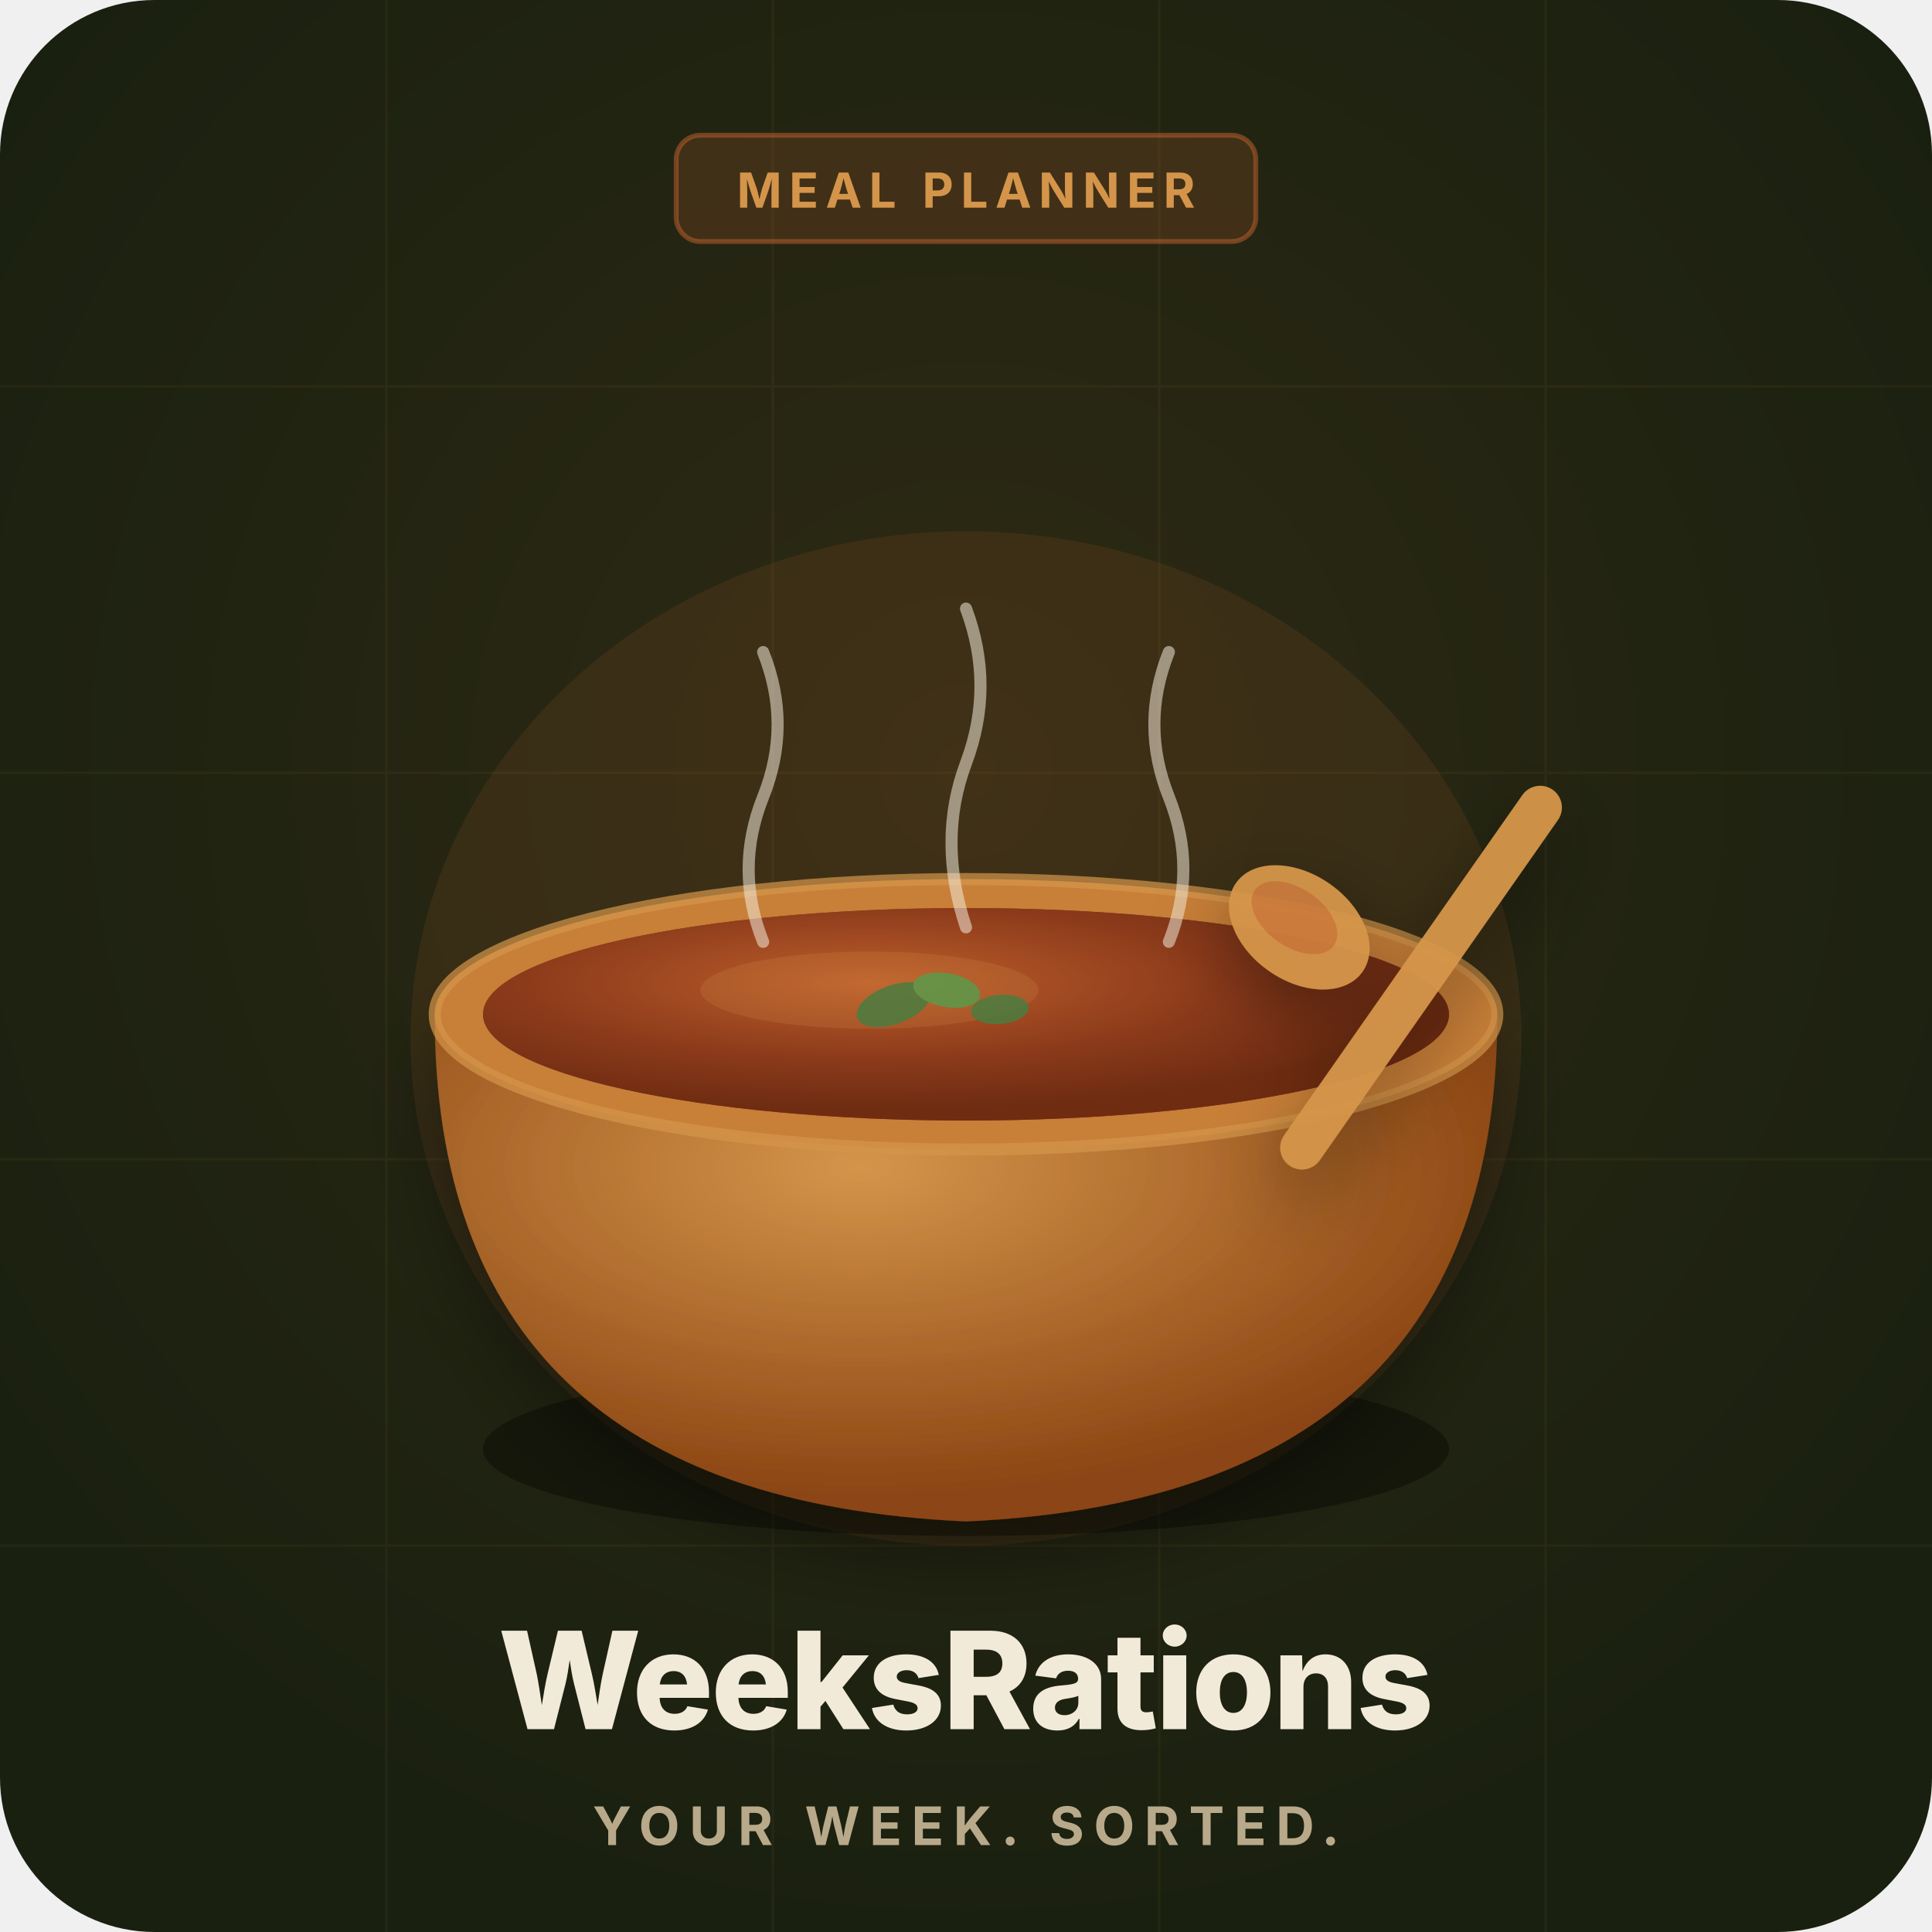
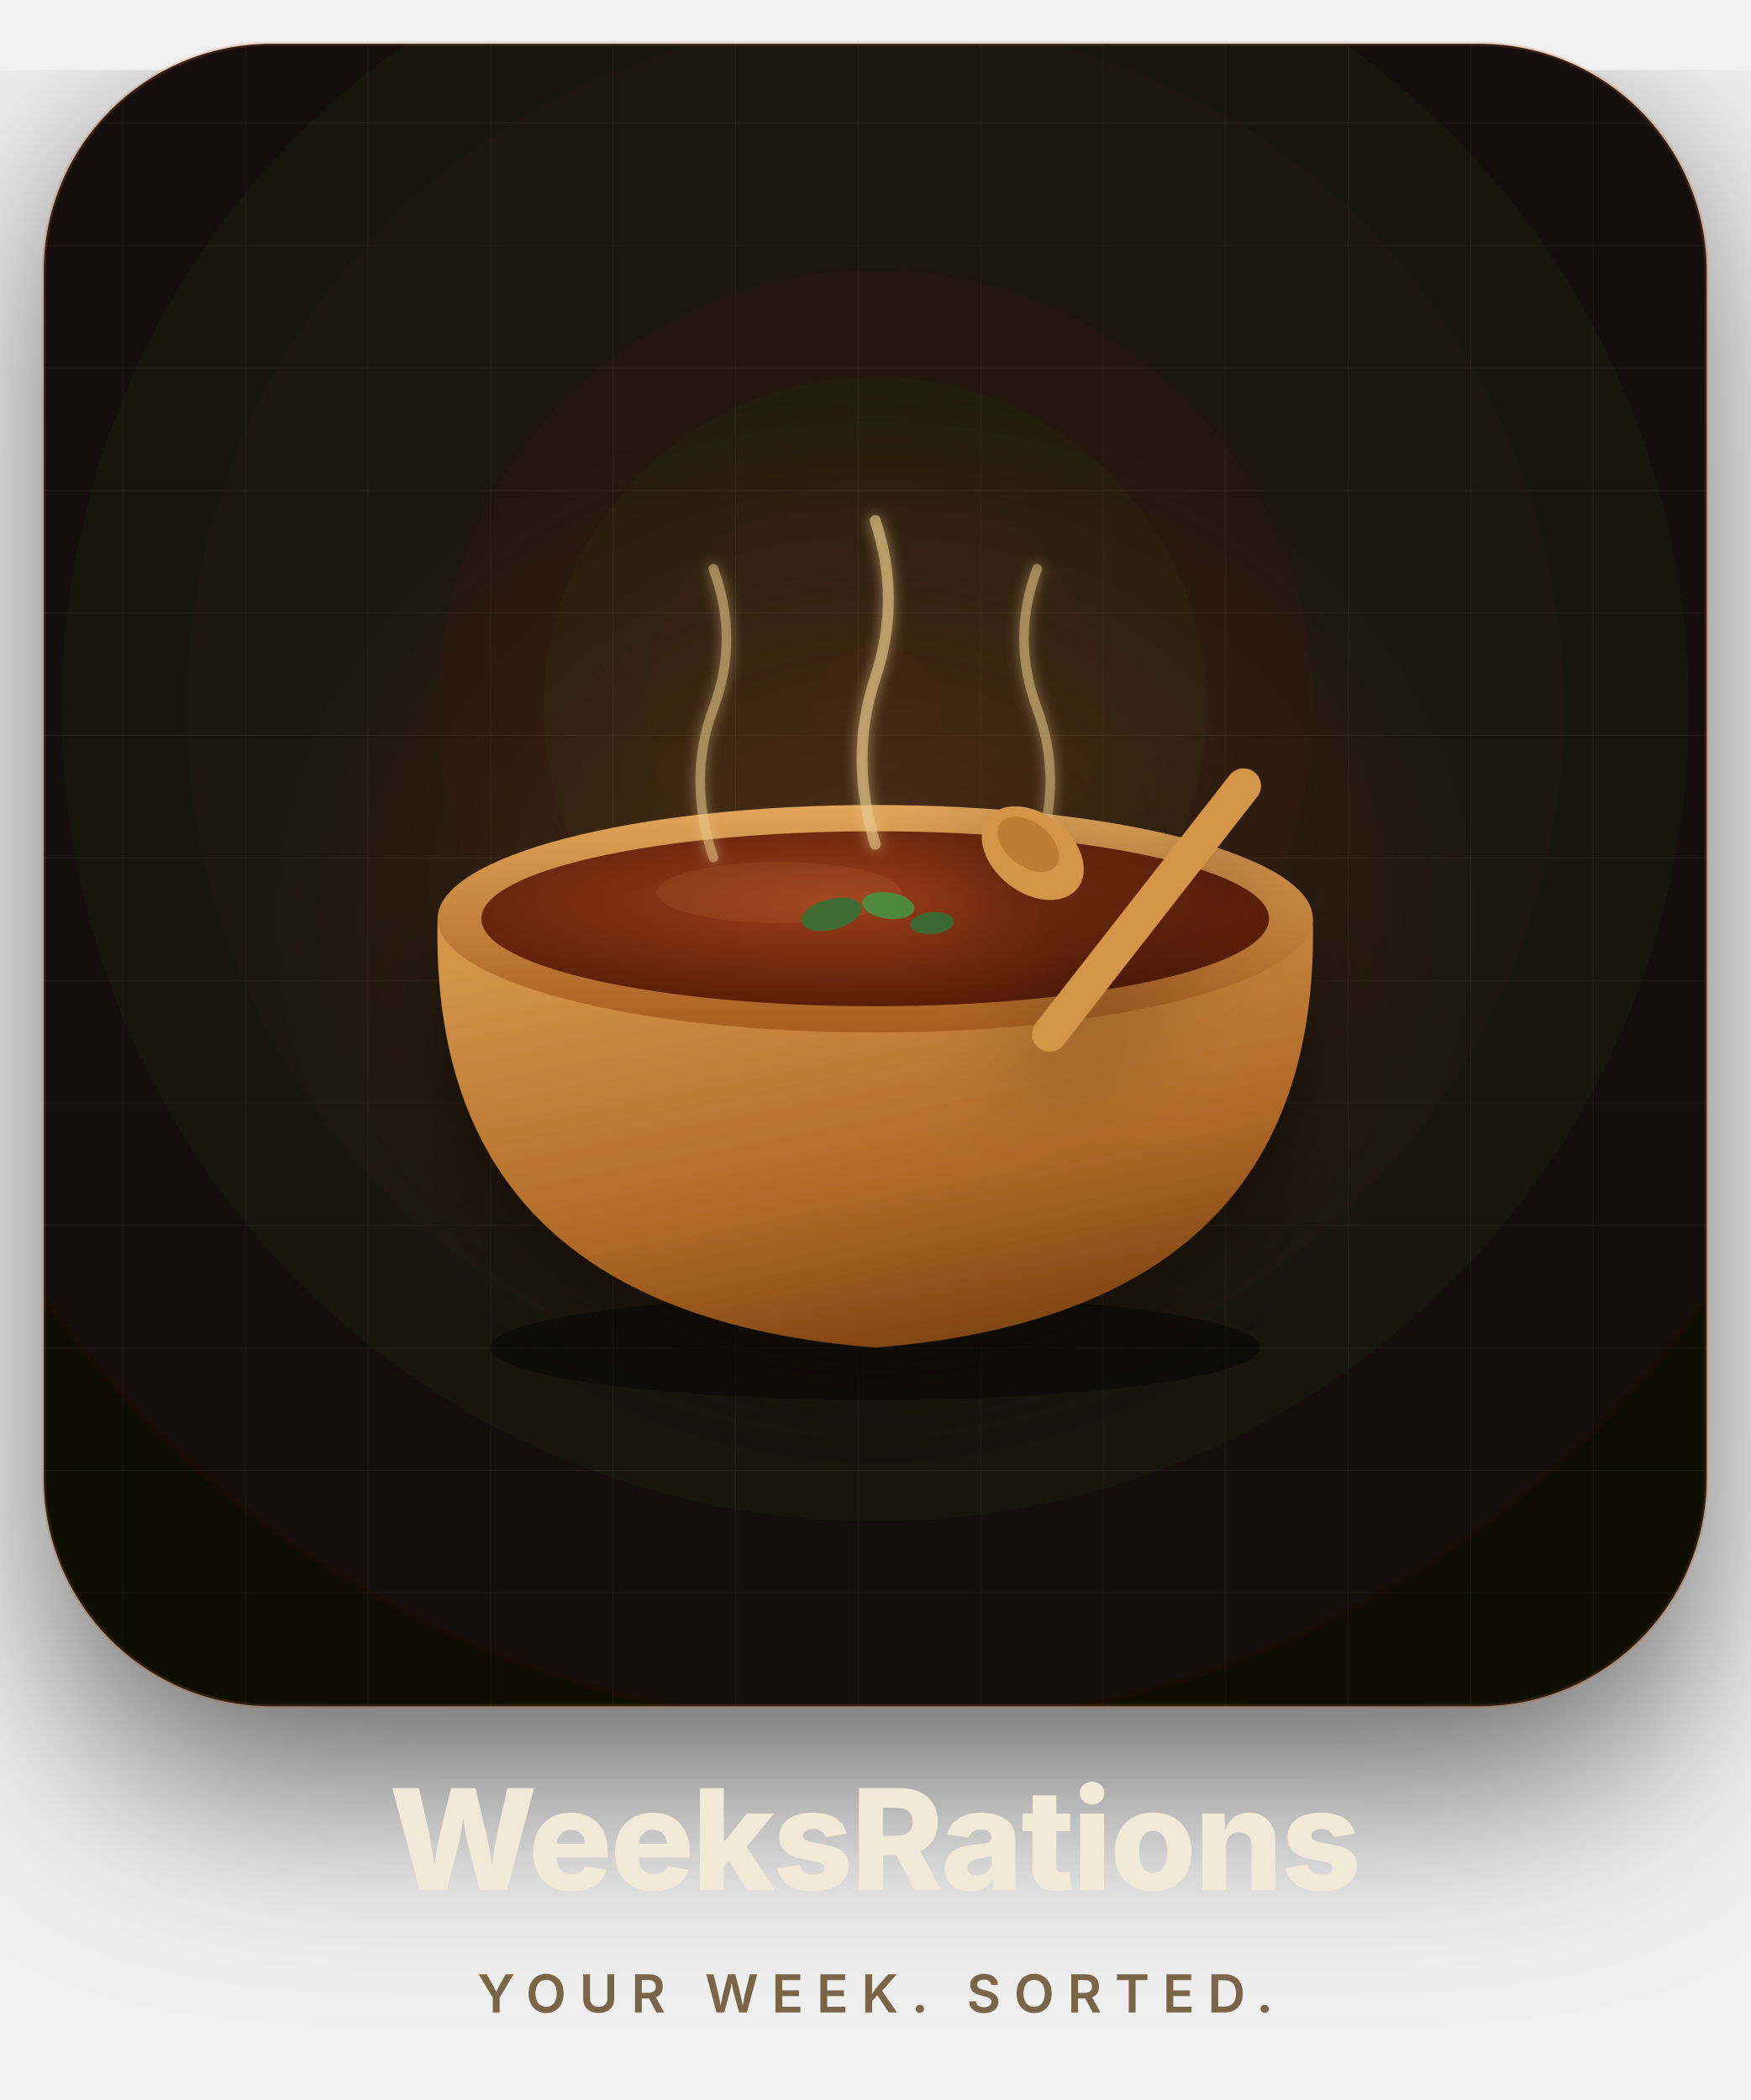
- <svg xmlns="http://www.w3.org/2000/svg" viewBox="0 0 400 400" width="400" height="400">
+ <svg xmlns="http://www.w3.org/2000/svg" viewBox="0 0 400 480" width="400" height="480">
  <defs>
-     <radialGradient id="bgGrad" cx="50%" cy="40%" r="60%">
-       <stop offset="0%" stop-color="#2e2a14" />
-       <stop offset="100%" stop-color="#1a2010" />
+     <radialGradient id="bgGrad" cx="50%" cy="40%" r="65%">
+       <stop offset="0%" stop-color="#2a1f0e" />
+       <stop offset="100%" stop-color="#100d06" />
    </radialGradient>
-     <radialGradient id="bowlGrad" cx="40%" cy="30%" r="65%">
+     <radialGradient id="glowGrad" cx="50%" cy="50%" r="50%">
+       <stop offset="0%" stop-color="#c4622d" stop-opacity="0.25" />
+       <stop offset="100%" stop-color="#c4622d" stop-opacity="0" />
+     </radialGradient>
+     <linearGradient id="bowlGrad" x1="30%" y1="0%" x2="70%" y2="100%">
      <stop offset="0%" stop-color="#d4954a" />
-       <stop offset="100%" stop-color="#8b4513" />
+       <stop offset="60%" stop-color="#b06a28" />
+       <stop offset="100%" stop-color="#7a3f10" />
+     </linearGradient>
+     <linearGradient id="rimGrad" x1="0%" y1="0%" x2="0%" y2="100%">
+       <stop offset="0%" stop-color="#e0a55a" />
+       <stop offset="100%" stop-color="#a85f20" />
+     </linearGradient>
+     <radialGradient id="soupGrad" cx="45%" cy="40%" r="60%">
+       <stop offset="0%" stop-color="#9b3d1a" />
+       <stop offset="100%" stop-color="#5a1e08" />
    </radialGradient>
-     <radialGradient id="soupGrad" cx="40%" cy="35%" r="60%">
-       <stop offset="0%" stop-color="#c4622d" />
-       <stop offset="60%" stop-color="#8b3a1a" />
-       <stop offset="100%" stop-color="#6b2a10" />
-     </radialGradient>
-     <filter id="glow">
-       <feGaussianBlur stdDeviation="3" result="blur" />
+     <filter id="bowlGlow" x="-20%" y="-20%" width="140%" height="140%">
+       <feGaussianBlur stdDeviation="6" result="blur" />
      <feMerge>
        <feMergeNode in="blur" />
        <feMergeNode in="SourceGraphic" />
      </feMerge>
    </filter>
-     <filter id="softShadow" x="-20%" y="-20%" width="140%" height="140%">
-       <feDropShadow dx="0" dy="6" stdDeviation="8" flood-color="#000" flood-opacity="0.4" />
+     <filter id="shadow" x="-15%" y="-10%" width="130%" height="140%">
+       <feDropShadow dx="0" dy="8" stdDeviation="12" flood-color="#000" flood-opacity="0.5" />
    </filter>
+     <filter id="steamGlow">
+       <feGaussianBlur stdDeviation="1.5" result="blur" />
+       <feMerge>
+         <feMergeNode in="blur" />
+         <feMergeNode in="SourceGraphic" />
+       </feMerge>
+     </filter>
+     <filter id="cardShadow" x="-10%" y="-10%" width="120%" height="130%">
+       <feDropShadow dx="0" dy="16" stdDeviation="24" flood-color="#000" flood-opacity="0.6" />
+     </filter>
+     <pattern id="grid" width="28" height="28" patternUnits="userSpaceOnUse">
+       <path d="M 28 0 L 0 0 0 28" fill="none" stroke="#ffffff" stroke-width="0.3" opacity="0.07" />
+     </pattern>
  </defs>
-   <rect width="400" height="400" rx="32" fill="url(#bgGrad)" />
-   <g opacity="0.06" stroke="#d4954a" stroke-width="0.5">
-     <line x1="0" y1="80" x2="400" y2="80" />
-     <line x1="0" y1="160" x2="400" y2="160" />
-     <line x1="0" y1="240" x2="400" y2="240" />
-     <line x1="0" y1="320" x2="400" y2="320" />
-     <line x1="80" y1="0" x2="80" y2="400" />
-     <line x1="160" y1="0" x2="160" y2="400" />
-     <line x1="240" y1="0" x2="240" y2="400" />
-     <line x1="320" y1="0" x2="320" y2="400" />
+   <rect x="10" y="10" width="380" height="380" rx="52" fill="url(#bgGrad)" filter="url(#cardShadow)" />
+   <rect x="10" y="10" width="380" height="380" rx="52" fill="url(#grid)" />
+   <ellipse cx="200" cy="210" rx="140" ry="120" fill="url(#glowGrad)" />
+   <ellipse cx="200" cy="308" rx="88" ry="12" fill="#000" opacity="0.4" />
+   <g filter="url(#shadow)">
+     <path d="M 100 210 Q 98 300 200 308 Q 302 300 300 210 Z" fill="url(#bowlGrad)" />
  </g>
-   <ellipse cx="200" cy="215" rx="115" ry="105" fill="#c4622d" opacity="0.12" />
-   <ellipse cx="200" cy="300" rx="100" ry="18" fill="#000" opacity="0.35" />
-   <path d="M 90 210 Q 90 310 200 315 Q 310 310 310 210 Z" fill="url(#bowlGrad)" filter="url(#softShadow)" />
-   <ellipse cx="200" cy="210" rx="110" ry="28" fill="#c87f38" />
-   <ellipse cx="200" cy="210" rx="110" ry="28" fill="none" stroke="#d4954a" stroke-width="2.5" opacity="0.7" />
-   <ellipse cx="200" cy="210" rx="100" ry="22" fill="#8b3a1a" />
-   <ellipse cx="200" cy="210" rx="100" ry="22" fill="url(#soupGrad)" opacity="0.9" />
-   <ellipse cx="180" cy="205" rx="35" ry="8" fill="#d4954a" opacity="0.18" />
-   <g stroke="#f2ead8" stroke-width="2.5" stroke-linecap="round" fill="none" opacity="0.55">
-     <path d="M 158 195 Q 152 180 158 165 Q 164 150 158 135">
-       <animate attributeName="d" dur="2.4s" repeatCount="indefinite" values="M 158 195 Q 152 180 158 165 Q 164 150 158 135;                 M 158 195 Q 165 180 158 165 Q 151 150 158 135;                 M 158 195 Q 152 180 158 165 Q 164 150 158 135" calcMode="spline" keySplines="0.4 0 0.6 1;0.4 0 0.6 1" />
-       <animate attributeName="opacity" dur="2.4s" repeatCount="indefinite" values="0.55;0.25;0.55" />
-     </path>
-     <path d="M 200 192 Q 194 174 200 158 Q 206 142 200 126">
-       <animate attributeName="d" dur="2.8s" repeatCount="indefinite" values="M 200 192 Q 194 174 200 158 Q 206 142 200 126;                 M 200 192 Q 207 174 200 158 Q 193 142 200 126;                 M 200 192 Q 194 174 200 158 Q 206 142 200 126" calcMode="spline" keySplines="0.4 0 0.6 1;0.4 0 0.6 1" />
-       <animate attributeName="opacity" dur="2.8s" repeatCount="indefinite" values="0.55;0.2;0.55" />
-     </path>
-     <path d="M 242 195 Q 248 180 242 165 Q 236 150 242 135">
-       <animate attributeName="d" dur="2.2s" repeatCount="indefinite" values="M 242 195 Q 248 180 242 165 Q 236 150 242 135;                 M 242 195 Q 235 180 242 165 Q 249 150 242 135;                 M 242 195 Q 248 180 242 165 Q 236 150 242 135" calcMode="spline" keySplines="0.4 0 0.6 1;0.4 0 0.6 1" />
-       <animate attributeName="opacity" dur="2.2s" repeatCount="indefinite" values="0.55;0.3;0.55" />
-     </path>
+   <ellipse cx="200" cy="210" rx="100" ry="26" fill="url(#rimGrad)" />
+   <ellipse cx="200" cy="210" rx="90" ry="20" fill="url(#soupGrad)" />
+   <ellipse cx="178" cy="204" rx="28" ry="7" fill="#d4954a" opacity="0.12" />
+   <ellipse cx="190" cy="209" rx="7" ry="3.5" fill="#3d6b32" transform="rotate(-15 190 209)" />
+   <ellipse cx="203" cy="207" rx="6" ry="3" fill="#4e8a3f" transform="rotate(8 203 207)" />
+   <ellipse cx="213" cy="211" rx="5" ry="2.5" fill="#3d6b32" transform="rotate(-5 213 211)" />
+   <g filter="url(#steamGlow)" stroke="#e8c98a" stroke-linecap="round" fill="none">
+     <path d="M 163 196 Q 157 178 163 162 Q 169 146 163 130" stroke-width="2.2" opacity="0.5" />
+     <path d="M 200 193 Q 194 173 200 155 Q 206 137 200 119" stroke-width="2.5" opacity="0.6" />
+     <path d="M 237 196 Q 243 178 237 162 Q 231 146 237 130" stroke-width="2.2" opacity="0.5" />
  </g>
-   <g filter="url(#softShadow)" opacity="0.95">
-     <rect x="290" y="155" width="9" height="95" rx="4.5" fill="#d4954a" transform="rotate(35 294.5 202)" />
-     <ellipse cx="269" cy="192" rx="16" ry="11" fill="#d4954a" transform="rotate(35 269 192)" />
-     <ellipse cx="268" cy="190" rx="10" ry="6" fill="#c4622d" opacity="0.5" transform="rotate(35 268 190)" />
+   <g filter="url(#shadow)">
+     <rect x="258" y="168" width="8" height="80" rx="4" fill="#d4954a" transform="rotate(38 262 208)" />
+     <ellipse cx="236" cy="195" rx="13" ry="9" fill="#d4954a" transform="rotate(38 236 195)" />
+     <ellipse cx="235" cy="193" rx="8" ry="5" fill="#b06a28" opacity="0.6" transform="rotate(38 235 193)" />
  </g>
-   <g opacity="0.85">
-     <ellipse cx="185" cy="208" rx="8" ry="4" fill="#4a7c3f" transform="rotate(-20 185 208)" />
-     <ellipse cx="196" cy="205" rx="7" ry="3.5" fill="#5a9a4a" transform="rotate(10 196 205)" />
-     <ellipse cx="207" cy="209" rx="6" ry="3" fill="#4a7c3f" transform="rotate(-5 207 209)" />
-   </g>
-   <text x="200" y="358" text-anchor="middle" font-family="-apple-system, BlinkMacSystemFont, 'Segoe UI', sans-serif" font-size="28" font-weight="800" letter-spacing="-0.5" fill="#f2ead8">WeeksRations</text>
-   <text x="200" y="382" text-anchor="middle" font-family="-apple-system, BlinkMacSystemFont, 'Segoe UI', sans-serif" font-size="11" font-weight="700" letter-spacing="2" fill="#b8a98a" text-transform="uppercase">YOUR WEEK. SORTED.</text>
-   <rect x="140" y="28" width="120" height="22" rx="5" fill="#c4622d" opacity="0.18" />
-   <rect x="140" y="28" width="120" height="22" rx="5" fill="none" stroke="#c4622d" stroke-width="1" opacity="0.5" />
-   <text x="200" y="43" text-anchor="middle" font-family="-apple-system, BlinkMacSystemFont, 'Segoe UI', sans-serif" font-size="10" font-weight="700" letter-spacing="1.5" fill="#d4954a">MEAL PLANNER</text>
+   <rect x="10" y="10" width="380" height="380" rx="52" fill="none" stroke="#c4622d" stroke-width="1" opacity="0.2" />
+   <text x="200" y="432" text-anchor="middle" font-family="-apple-system, BlinkMacSystemFont, 'Segoe UI', sans-serif" font-size="32" font-weight="800" letter-spacing="-0.5" fill="#f2ead8">WeeksRations</text>
+   <text x="200" y="460" text-anchor="middle" font-family="-apple-system, BlinkMacSystemFont, 'Segoe UI', sans-serif" font-size="12" font-weight="600" letter-spacing="3" fill="#7a6548">YOUR WEEK. SORTED.</text>
</svg>
